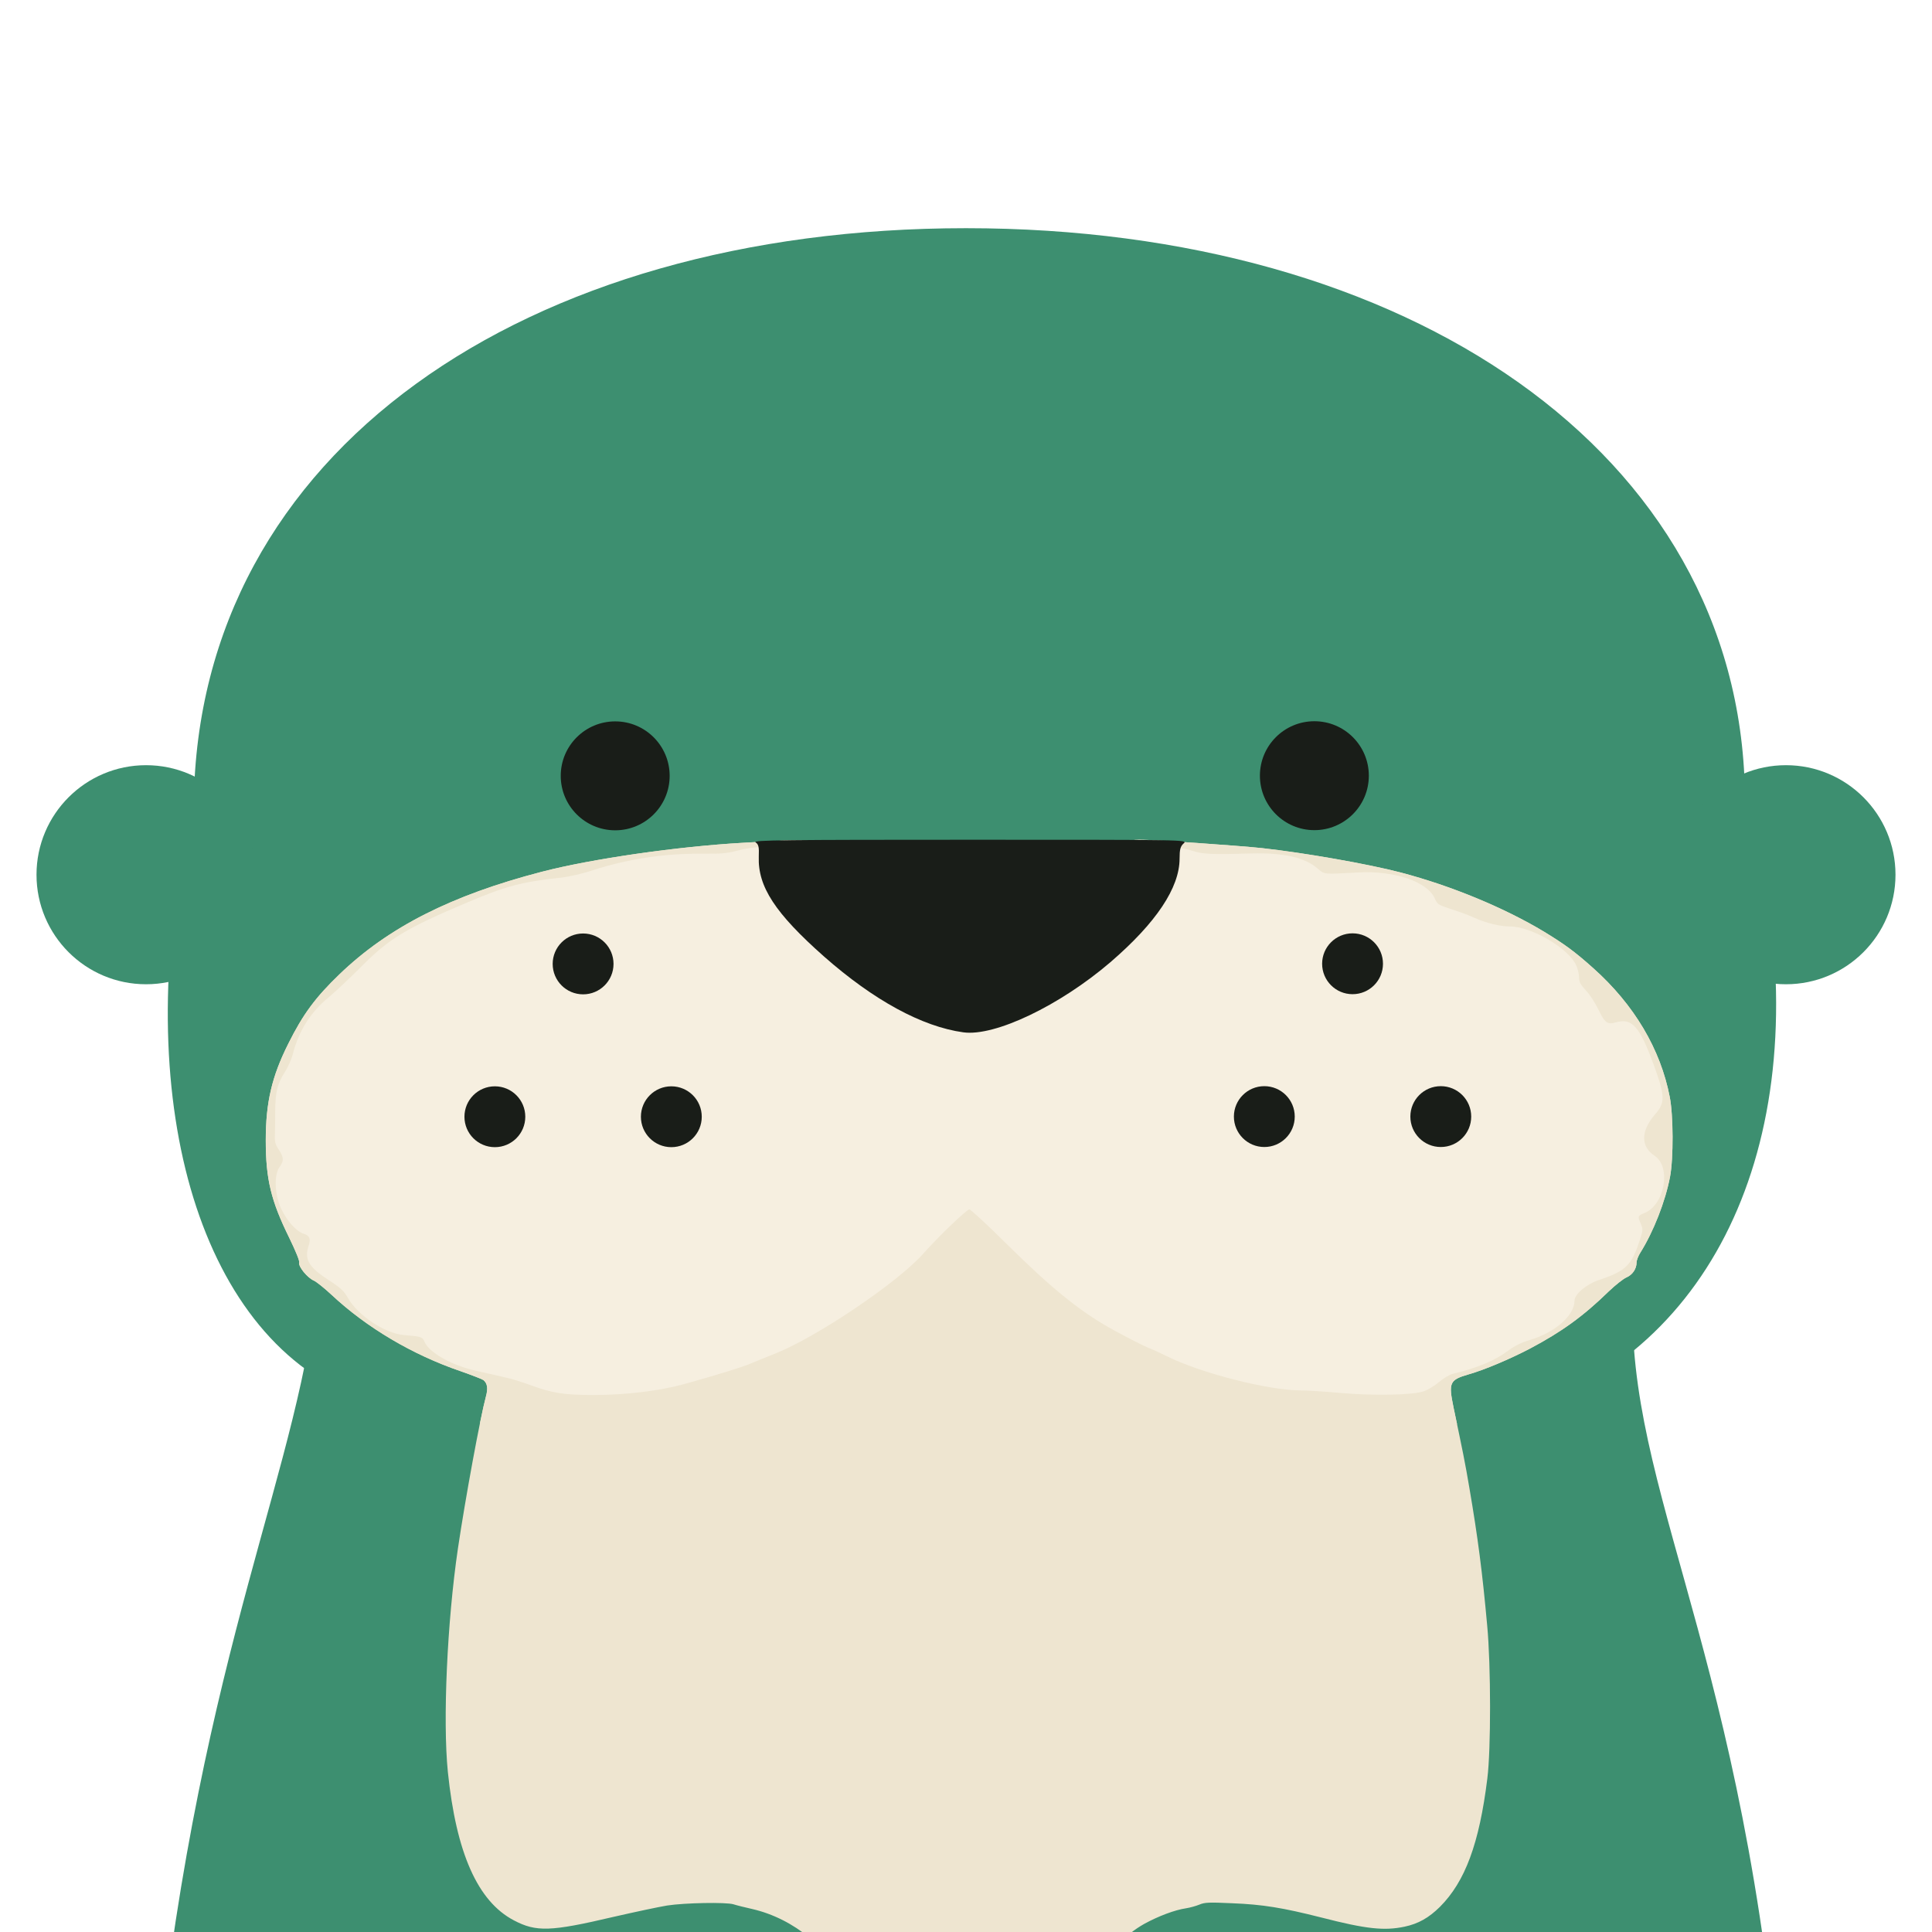
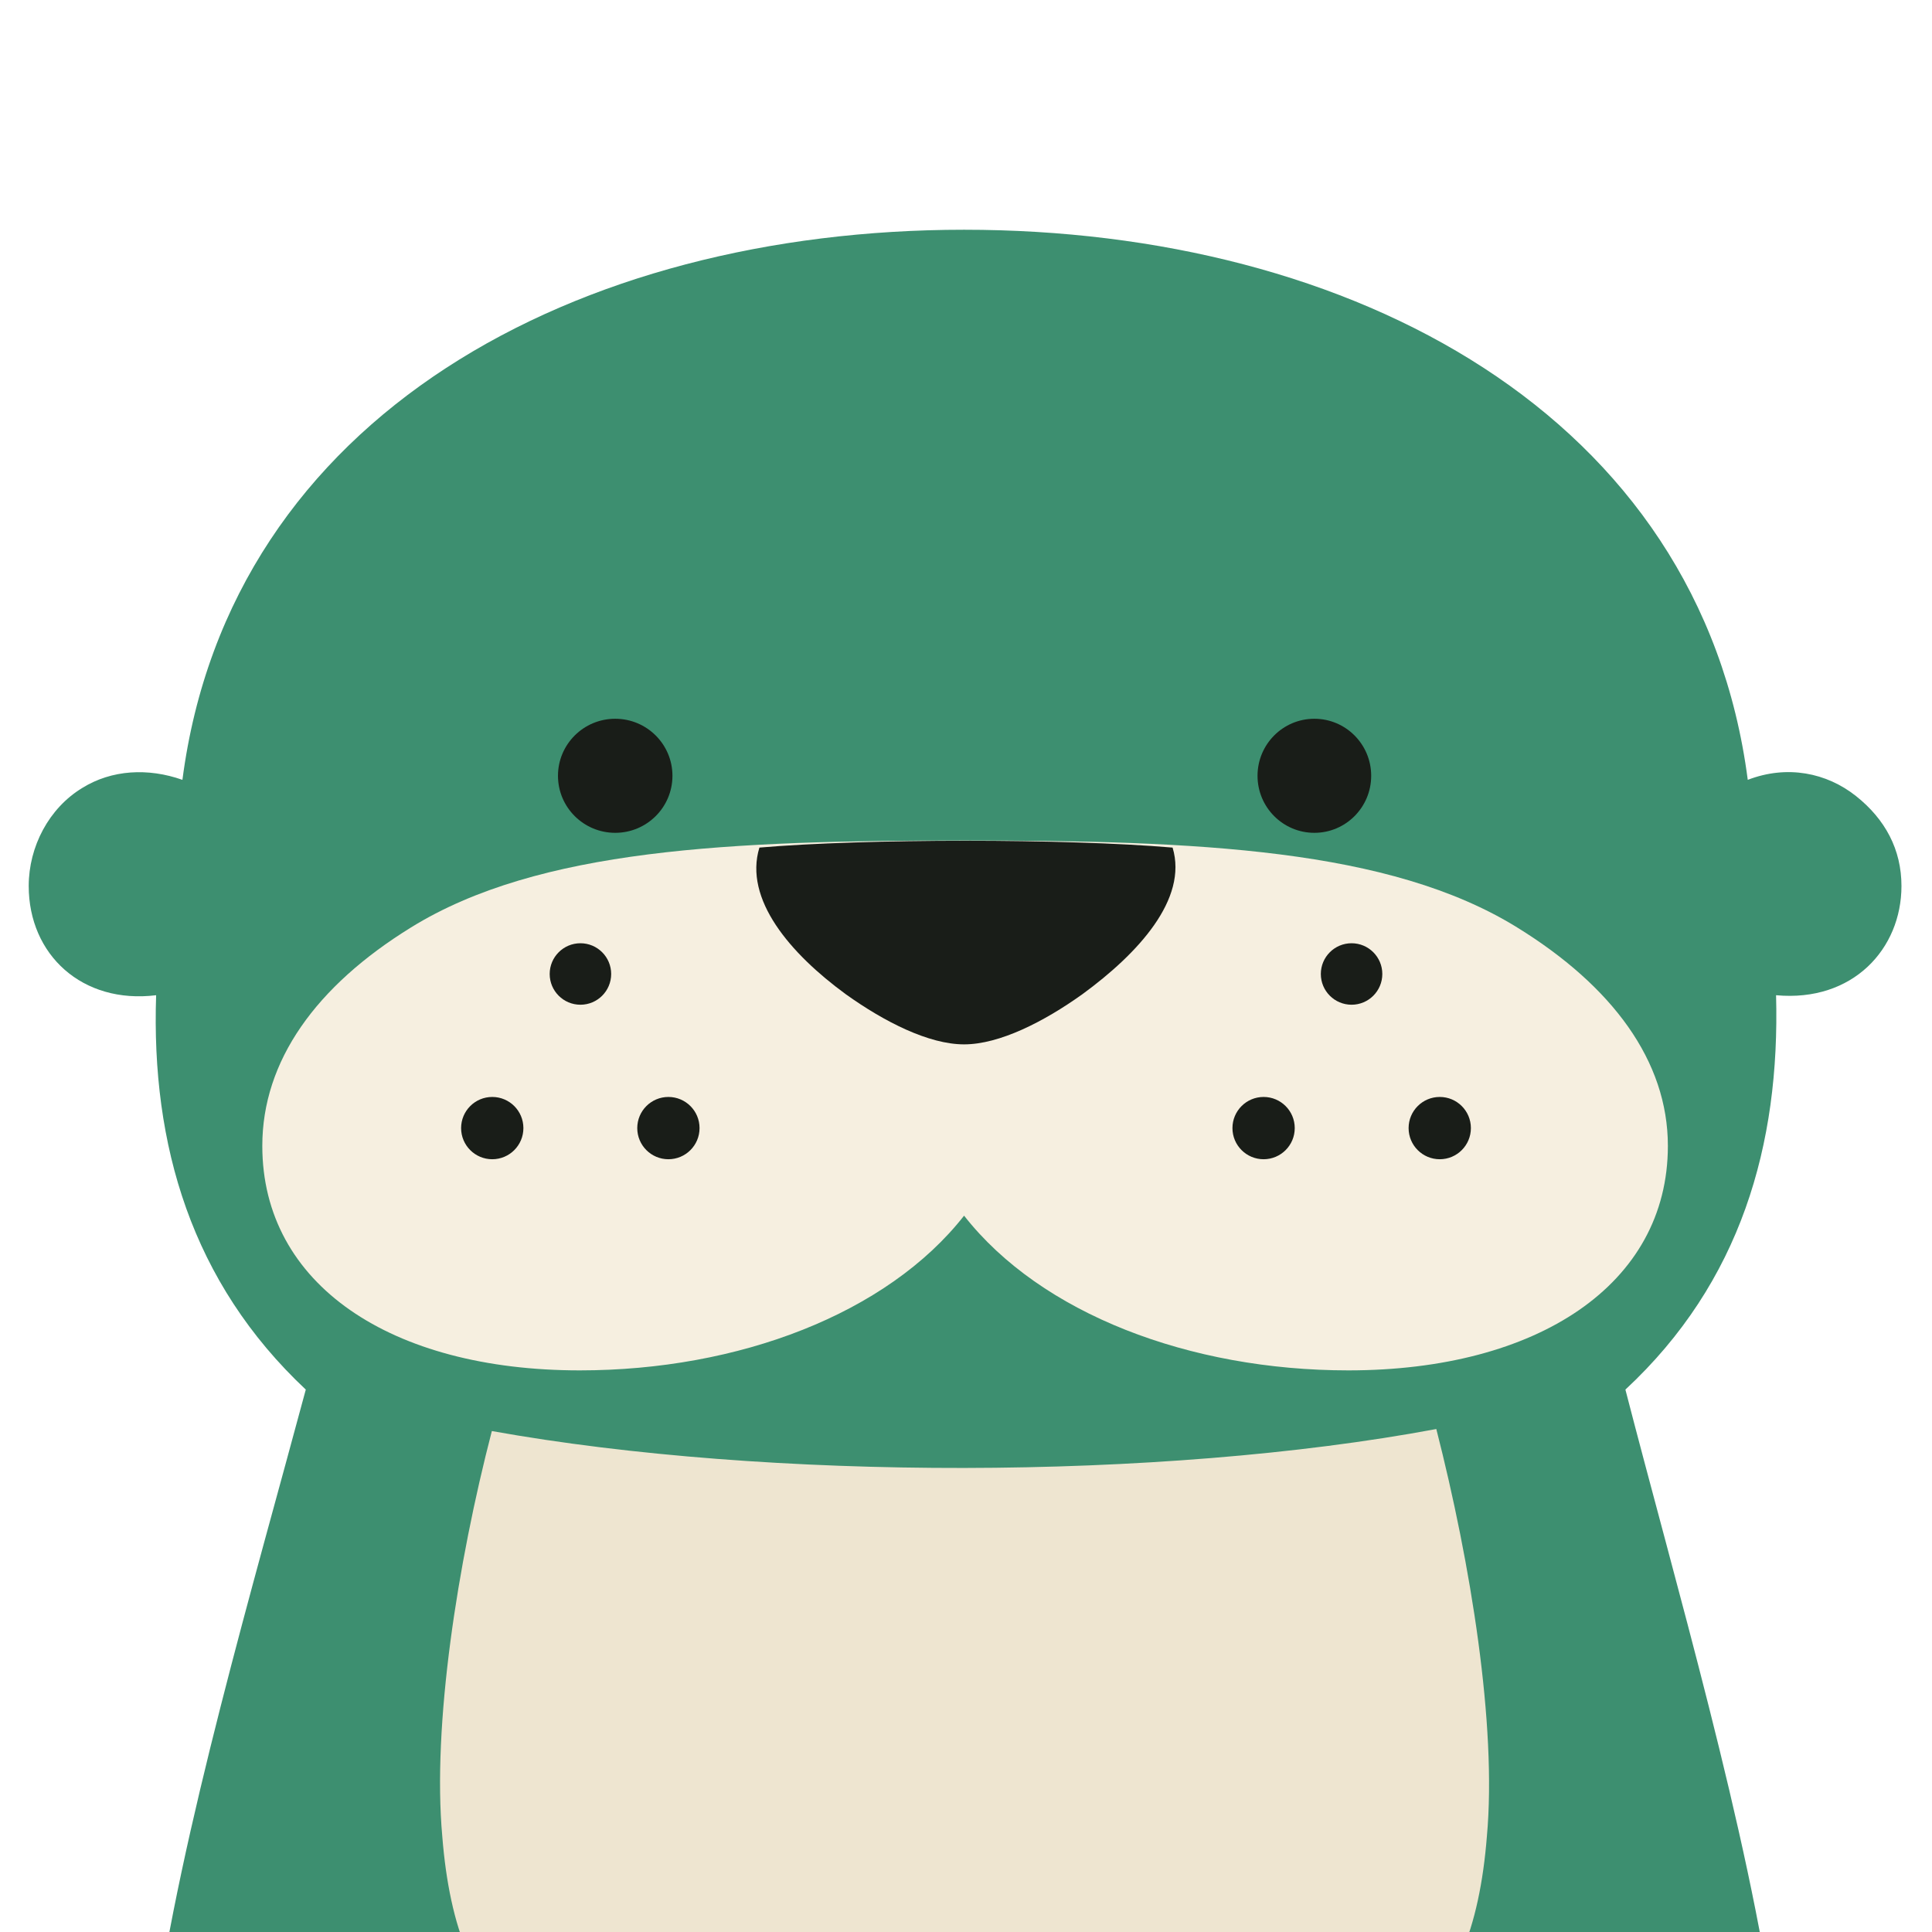
- <svg xmlns="http://www.w3.org/2000/svg" viewBox="541 -60 1270 1270">
-   <defs>
-     <clipPath id="otter-head-muzzle">
-       <path d="M668.4 467.8 C671 237 886 90 1176 90 C1466 90 1684 237 1688 460.6 C1740 645 1690 795 1575 854 C1435 916 959 916 765 854 C664 805 626 644 668.4 467.8Z" />
-     </clipPath>
-   </defs>
-   <g>
-     <g id="body">
-       <path d="M750 778 C740 902 673 1022 644 1300 H1710 C1683 1010 1605 911 1615 778Z" fill="#3D8F70" />
-       <path d="M668.4 467.8 C671 237 886 90 1176 90 C1466 90 1684 237 1688 460.6 C1740 645 1690 795 1575 854 C1435 916 959 916 765 854 C664 805 626 644 668.4 467.8Z" fill="#3D8F70" />
-       <circle cx="637" cy="515" r="72" fill="#3D8F70" />
-       <circle cx="1715" cy="515" r="72" fill="#3D8F70" />
+ <svg xmlns="http://www.w3.org/2000/svg" viewBox="35.3 -8.1 955.3 955.3">
+   <g id="_L9S-0__ziti070">
+     <path id="_L9S-0__ziti071" d="m512 105.5c192 0 364 91.5 387.5 272 19.5-7.5 39-3.5 53.5 8s22.5 26.5 22.5 44.5c0 31-24 57.5-62 54 2 74-17.5 142-74.5 195 24.5 95 61 219 74 314h-801.5c13-95 49.5-219 75-314-56.5-53-76.5-121-74-195-36.5 4.5-63-20-63-54 0-19.5 10-38.5 26.5-48.5 14.5-9 32.5-10 49.5-4 23.5-180.5 195.5-272 386.5-272z" fill="#3D8F70" />
+     <path id="_L9S-0__ziti072" d="m278.5 699.5c136.5 24.5 330.5 24.5 467-1 17 66.5 30 146.5 25 201.5-3.5 44.5-16.5 81-42.5 88-22 6-48-11-81-11.5-25.5-1-40 5.5-55.5 16.5h-158.5c-15.5-11-30-17.5-55.5-16.5-33 0.5-59 17.5-81 11.5-26-7-39-43.5-42.5-88-5-55 7.5-135 24.5-200.5z" fill="#EEE5D0" />
+     <path id="_L9S-0__ziti073" d="m512 407.5c115 0 210.5 4 273.5 43 47 29 74.5 66 74.5 108 0 68.5-64.5 111-158 111-78.5 0-152-28-190-76.5-38 48.5-111.5 76.5-190 76.5-93.5 0-157-42.5-157-111 0-42 26.5-79 73.5-108 63-39 158.5-43 273.5-43z" fill="#F6EFE0" />
+     <g id="_L9S-0__ziti074">
+       <ellipse id="_L9S-0__ziti075" cx="339.5" cy="375.5" rx="28.3" ry="28.2" fill="#191D18" />
+       <ellipse id="_L9S-0__ziti076" cx="685.2" cy="375.5" rx="28.1" ry="28.2" fill="#191D18" />
    </g>
-     <g id="belly" transform="translate(0,2580) scale(0.1,-0.1)">
-       <path d="M10530 20873 c-25 -1 -130 -7 -235 -13 -430 -24 -999 -106 -1325 -191 -593 -154 -1007 -364 -1329 -674 -158 -152 -240 -263 -336 -456 -108 -215 -148 -386 -148 -634 0 -256 34 -398 155 -643 43 -89 68 -150 65 -162 -7 -26 54 -100 96 -118 16 -7 69 -49 116 -93 232 -217 533 -395 850 -503 74 -26 141 -52 149 -58 26 -22 31 -54 16 -109 -38 -141 -135 -669 -184 -999 -71 -483 -100 -1131 -66 -1468 55 -533 196 -850 433 -975 148 -78 241 -75 654 22 140 32 299 66 354 75 116 18 388 23 437 8 18 -6 74 -20 123 -31 274 -63 521 -267 618 -512 49 -123 60 -191 60 -369 0 -146 -3 -176 -26 -262 -14 -54 -33 -110 -41 -125 -8 -16 -29 -57 -46 -92 -149 -311 -471 -660 -866 -937 -495 -346 -1051 -558 -1601 -609 -113 -11 -103 10 -147 -300 -92 -641 -123 -1194 -96 -1713 64 -1238 431 -2275 1079 -3047 463 -552 1090 -953 1726 -1105 537 -128 1029 -117 1572 35 302 85 675 269 953 470 215 155 376 297 543 480 596 653 963 1442 1141 2455 23 134 34 213 58 426 20 180 23 246 22 684 0 491 -8 662 -49 990 -8 63 -21 187 -30 275 -22 228 -35 305 -56 326 -11 11 -41 20 -86 24 -102 10 -329 45 -403 61 -285 65 -711 233 -947 375 -316 189 -580 398 -779 615 -178 195 -277 330 -354 484 -23 47 -49 92 -57 101 -7 9 -15 34 -17 55 -2 22 -11 72 -20 112 -20 93 -21 306 -1 422 12 65 30 115 76 210 58 117 68 131 163 225 75 74 124 112 187 148 93 51 201 92 276 103 26 4 65 15 87 24 36 15 63 16 216 9 200 -8 330 -29 587 -94 295 -76 413 -88 546 -60 90 19 159 58 232 130 166 166 259 416 312 844 24 190 24 740 -1 1006 -32 353 -61 576 -117 904 -28 166 -44 244 -104 528 -34 165 -27 182 100 219 100 28 273 101 404 170 206 109 349 212 516 375 44 42 97 84 117 92 39 17 66 56 66 98 0 14 11 43 25 65 86 137 164 336 195 498 23 121 22 405 -2 526 -61 314 -234 606 -503 846 -123 110 -188 157 -324 240 -263 158 -609 301 -939 388 -217 57 -641 131 -915 161 -163 17 -711 55 -802 55 -86 0 -103 -17 -103 -103 0 -107 -57 -238 -165 -382 -75 -99 -272 -287 -385 -367 -181 -128 -404 -218 -503 -203 -202 31 -437 176 -683 420 -228 228 -318 381 -313 538 2 58 -1 72 -16 83 -18 13 -84 16 -205 7z" fill="#EEE5D0" />
-     </g>
-     <g id="muzzle" clip-path="url(#otter-head-muzzle)">
-       <g transform="translate(0,2580) scale(0.1,-0.1)">
-         <path d="M10530 20873 c-25 -1 -130 -7 -235 -13 -430 -24 -999 -106 -1325 -191 -593 -154 -1007 -364 -1329 -674 -158 -152 -240 -263 -336 -456 -108 -215 -148 -386 -148 -634 0 -256 34 -398 155 -643 43 -89 68 -150 65 -162 -7 -26 54 -100 96 -118 16 -7 69 -49 116 -93 232 -217 533 -395 850 -503 74 -26 141 -52 149 -58 26 -22 31 -54 16 -109 -38 -141 -135 -669 -184 -999 -71 -483 -100 -1131 -66 -1468 55 -533 196 -850 433 -975 148 -78 241 -75 654 22 140 32 299 66 354 75 116 18 388 23 437 8 18 -6 74 -20 123 -31 274 -63 521 -267 618 -512 49 -123 60 -191 60 -369 0 -146 -3 -176 -26 -262 -14 -54 -33 -110 -41 -125 -8 -16 -29 -57 -46 -92 -149 -311 -471 -660 -866 -937 -495 -346 -1051 -558 -1601 -609 -113 -11 -103 10 -147 -300 -92 -641 -123 -1194 -96 -1713 64 -1238 431 -2275 1079 -3047 463 -552 1090 -953 1726 -1105 537 -128 1029 -117 1572 35 302 85 675 269 953 470 215 155 376 297 543 480 596 653 963 1442 1141 2455 23 134 34 213 58 426 20 180 23 246 22 684 0 491 -8 662 -49 990 -8 63 -21 187 -30 275 -22 228 -35 305 -56 326 -11 11 -41 20 -86 24 -102 10 -329 45 -403 61 -285 65 -711 233 -947 375 -316 189 -580 398 -779 615 -178 195 -277 330 -354 484 -23 47 -49 92 -57 101 -7 9 -15 34 -17 55 -2 22 -11 72 -20 112 -20 93 -21 306 -1 422 12 65 30 115 76 210 58 117 68 131 163 225 75 74 124 112 187 148 93 51 201 92 276 103 26 4 65 15 87 24 36 15 63 16 216 9 200 -8 330 -29 587 -94 295 -76 413 -88 546 -60 90 19 159 58 232 130 166 166 259 416 312 844 24 190 24 740 -1 1006 -32 353 -61 576 -117 904 -28 166 -44 244 -104 528 -34 165 -27 182 100 219 100 28 273 101 404 170 206 109 349 212 516 375 44 42 97 84 117 92 39 17 66 56 66 98 0 14 11 43 25 65 86 137 164 336 195 498 23 121 22 405 -2 526 -61 314 -234 606 -503 846 -123 110 -188 157 -324 240 -263 158 -609 301 -939 388 -217 57 -641 131 -915 161 -163 17 -711 55 -802 55 -86 0 -103 -17 -103 -103 0 -107 -57 -238 -165 -382 -75 -99 -272 -287 -385 -367 -181 -128 -404 -218 -503 -203 -202 31 -437 176 -683 420 -228 228 -318 381 -313 538 2 58 -1 72 -16 83 -18 13 -84 16 -205 7z" fill="#EEE5D0" />
-       </g>
-     </g>
-     <g id="face" transform="translate(0,2580) scale(0.1,-0.1)">
-       <path d="M12920 20833 c-43 -22 -70 -73 -70 -132 0 -34 -9 -58 -39 -105 -21 -34 -57 -98 -79 -143 -65 -129 -180 -248 -397 -413 -235 -177 -423 -252 -635 -251 -157 1 -197 16 -305 119 -61 59 -126 108 -198 150 -95 56 -113 72 -154 130 -62 89 -156 186 -220 228 -48 31 -53 38 -53 70 0 20 -12 86 -26 147 -45 197 -62 211 -264 204 -96 -4 -159 -12 -220 -28 -73 -19 -107 -22 -235 -21 -241 3 -489 -34 -716 -108 -77 -25 -160 -44 -219 -50 -250 -27 -359 -56 -610 -163 -403 -170 -515 -238 -700 -426 -69 -69 -164 -159 -211 -198 -119 -99 -194 -218 -234 -371 -8 -34 -33 -89 -54 -122 -48 -75 -61 -128 -62 -255 0 -55 -1 -125 -2 -156 -2 -46 3 -63 26 -97 33 -50 34 -73 5 -113 -38 -51 -33 -182 10 -274 37 -79 100 -150 148 -165 40 -13 48 -33 33 -78 -30 -90 -1 -140 129 -225 83 -54 103 -73 129 -119 66 -116 243 -233 368 -244 113 -9 122 -12 135 -43 29 -71 177 -155 332 -190 46 -10 103 -24 128 -29 25 -6 65 -15 90 -21 25 -5 88 -25 141 -44 149 -55 224 -67 422 -67 210 0 432 27 592 71 222 62 381 111 435 134 30 13 105 43 165 67 269 106 802 464 973 656 107 120 286 291 304 292 9 0 118 -101 242 -224 305 -302 493 -454 715 -574 92 -50 190 -100 218 -111 29 -11 83 -36 121 -55 221 -111 666 -225 882 -226 41 0 156 -7 255 -16 221 -20 485 -15 556 11 26 9 70 36 98 60 31 26 69 49 94 55 162 39 275 87 362 152 43 32 85 53 146 71 164 50 289 161 289 257 0 42 76 107 158 135 182 61 217 96 272 266 20 62 21 68 6 104 -22 51 -21 53 24 71 133 54 177 303 67 376 -93 61 -92 163 2 272 69 79 67 120 -10 331 -91 248 -141 304 -245 275 -58 -17 -75 -4 -117 84 -20 42 -56 98 -81 124 -38 41 -46 56 -46 88 0 21 -9 57 -19 79 -50 111 -295 255 -435 255 -68 0 -156 22 -237 58 -36 17 -105 42 -153 57 -83 27 -87 30 -105 70 -48 109 -265 183 -501 170 -240 -13 -221 -14 -270 27 -84 72 -222 103 -435 98 -266 -8 -316 -5 -386 17 -37 12 -100 24 -140 28 -41 3 -92 8 -114 11 -26 3 -52 -2 -75 -13z" fill="#F6EFE0" />
-     </g>
-     <g id="nose" transform="translate(1176 492) scale(1.35 1.2) translate(-1176 -492) translate(0,2580) scale(0.1,-0.1)">
-       <path d="M10735 20866 c15 -11 18 -25 16 -79 -5 -164 80 -310 318 -547 241 -239 477 -384 678 -415 153 -24 469 146 716 384 223 216 337 408 337 568 0 50 4 67 20 83 20 20 20 20 -1042 20 -896 0 -1059 -2 -1043 -14z" fill="#191D18" />
-     </g>
-     <g id="claws" transform="translate(0,2580) scale(0.1,-0.1)">
-       <path d="M7335 1607 c-59 -33 -138 -201 -191 -407 -12 -48 -21 -202 -15 -244 15 -87 87 -129 160 -91 38 19 48 52 55 175 8 135 58 308 121 417 68 114 -18 213 -130 150z" fill="#EEE5D0" />
-       <path d="M15874 1566 c-45 -45 -43 -63 12 -177 78 -161 105 -255 112 -394 5 -119 5 -120 38 -152 22 -23 42 -33 62 -33 125 0 151 213 61 492 -85 259 -191 358 -285 264z" fill="#EEE5D0" />
-       <path d="M8073 1530 c-127 -77 -250 -524 -189 -685 30 -78 112 -100 167 -46 28 28 29 33 29 123 0 152 26 262 99 424 23 51 41 97 41 103 0 26 -32 71 -60 86 -38 19 -48 19 -87 -5z" fill="#EEE5D0" />
-       <path d="M15139 1501 c-41 -41 -38 -76 20 -200 72 -156 95 -286 70 -401 -23 -107 58 -173 151 -125 55 28 65 64 64 220 0 158 -21 246 -93 400 -62 134 -144 174 -212 106z" fill="#EEE5D0" />
-     </g>
-     <g id="eyes">
-       <circle cx="945.4" cy="450" r="35.8" fill="#191D18" />
-       <circle cx="1405" cy="449.9" r="35.8" fill="#191D18" />
-     </g>
-     <g id="whiskers">
-       <circle cx="924.3" cy="573.63" r="20" fill="#191D18" />
-       <circle cx="866.3" cy="674.09" r="20" fill="#191D18" />
-       <circle cx="982.3" cy="674.09" r="20" fill="#191D18" />
-       <circle cx="1430.1" cy="573.53" r="20" fill="#191D18" />
-       <circle cx="1372.1" cy="673.99" r="20" fill="#191D18" />
-       <circle cx="1488.1" cy="673.99" r="20" fill="#191D18" />
+     <path id="_L9S-0__ziti077" d="m410.8 411c52.2-4.5 151.7-4.5 204.3 0 7.7 25.5-17.1 52.4-44.6 72.5-19 13.6-41 24.8-58.5 24.8s-39.5-11.2-58.5-24.8c-27.5-20.1-50.5-47-42.7-72.5z" fill="#191D18" />
+     <g id="_L9S-0__ziti078">
+       <circle id="_L9S-0__ziti079" cx="322.3" cy="473.5" r="15.2" fill="#191D18" />
+       <circle id="_L9S-0__ziti0710" cx="278.7" cy="549.7" r="15.4" fill="#191D18" />
+       <circle id="_L9S-0__ziti0711" cx="365.8" cy="549.7" r="15.4" fill="#191D18" />
+       <circle id="_L9S-0__ziti0712" cx="703.6" cy="473.5" r="15.2" fill="#191D18" />
+       <circle id="_L9S-0__ziti0713" cx="660.1" cy="549.7" r="15.4" fill="#191D18" />
+       <circle id="_L9S-0__ziti0714" cx="747.2" cy="549.7" r="15.4" fill="#191D18" />
    </g>
  </g>
</svg>
